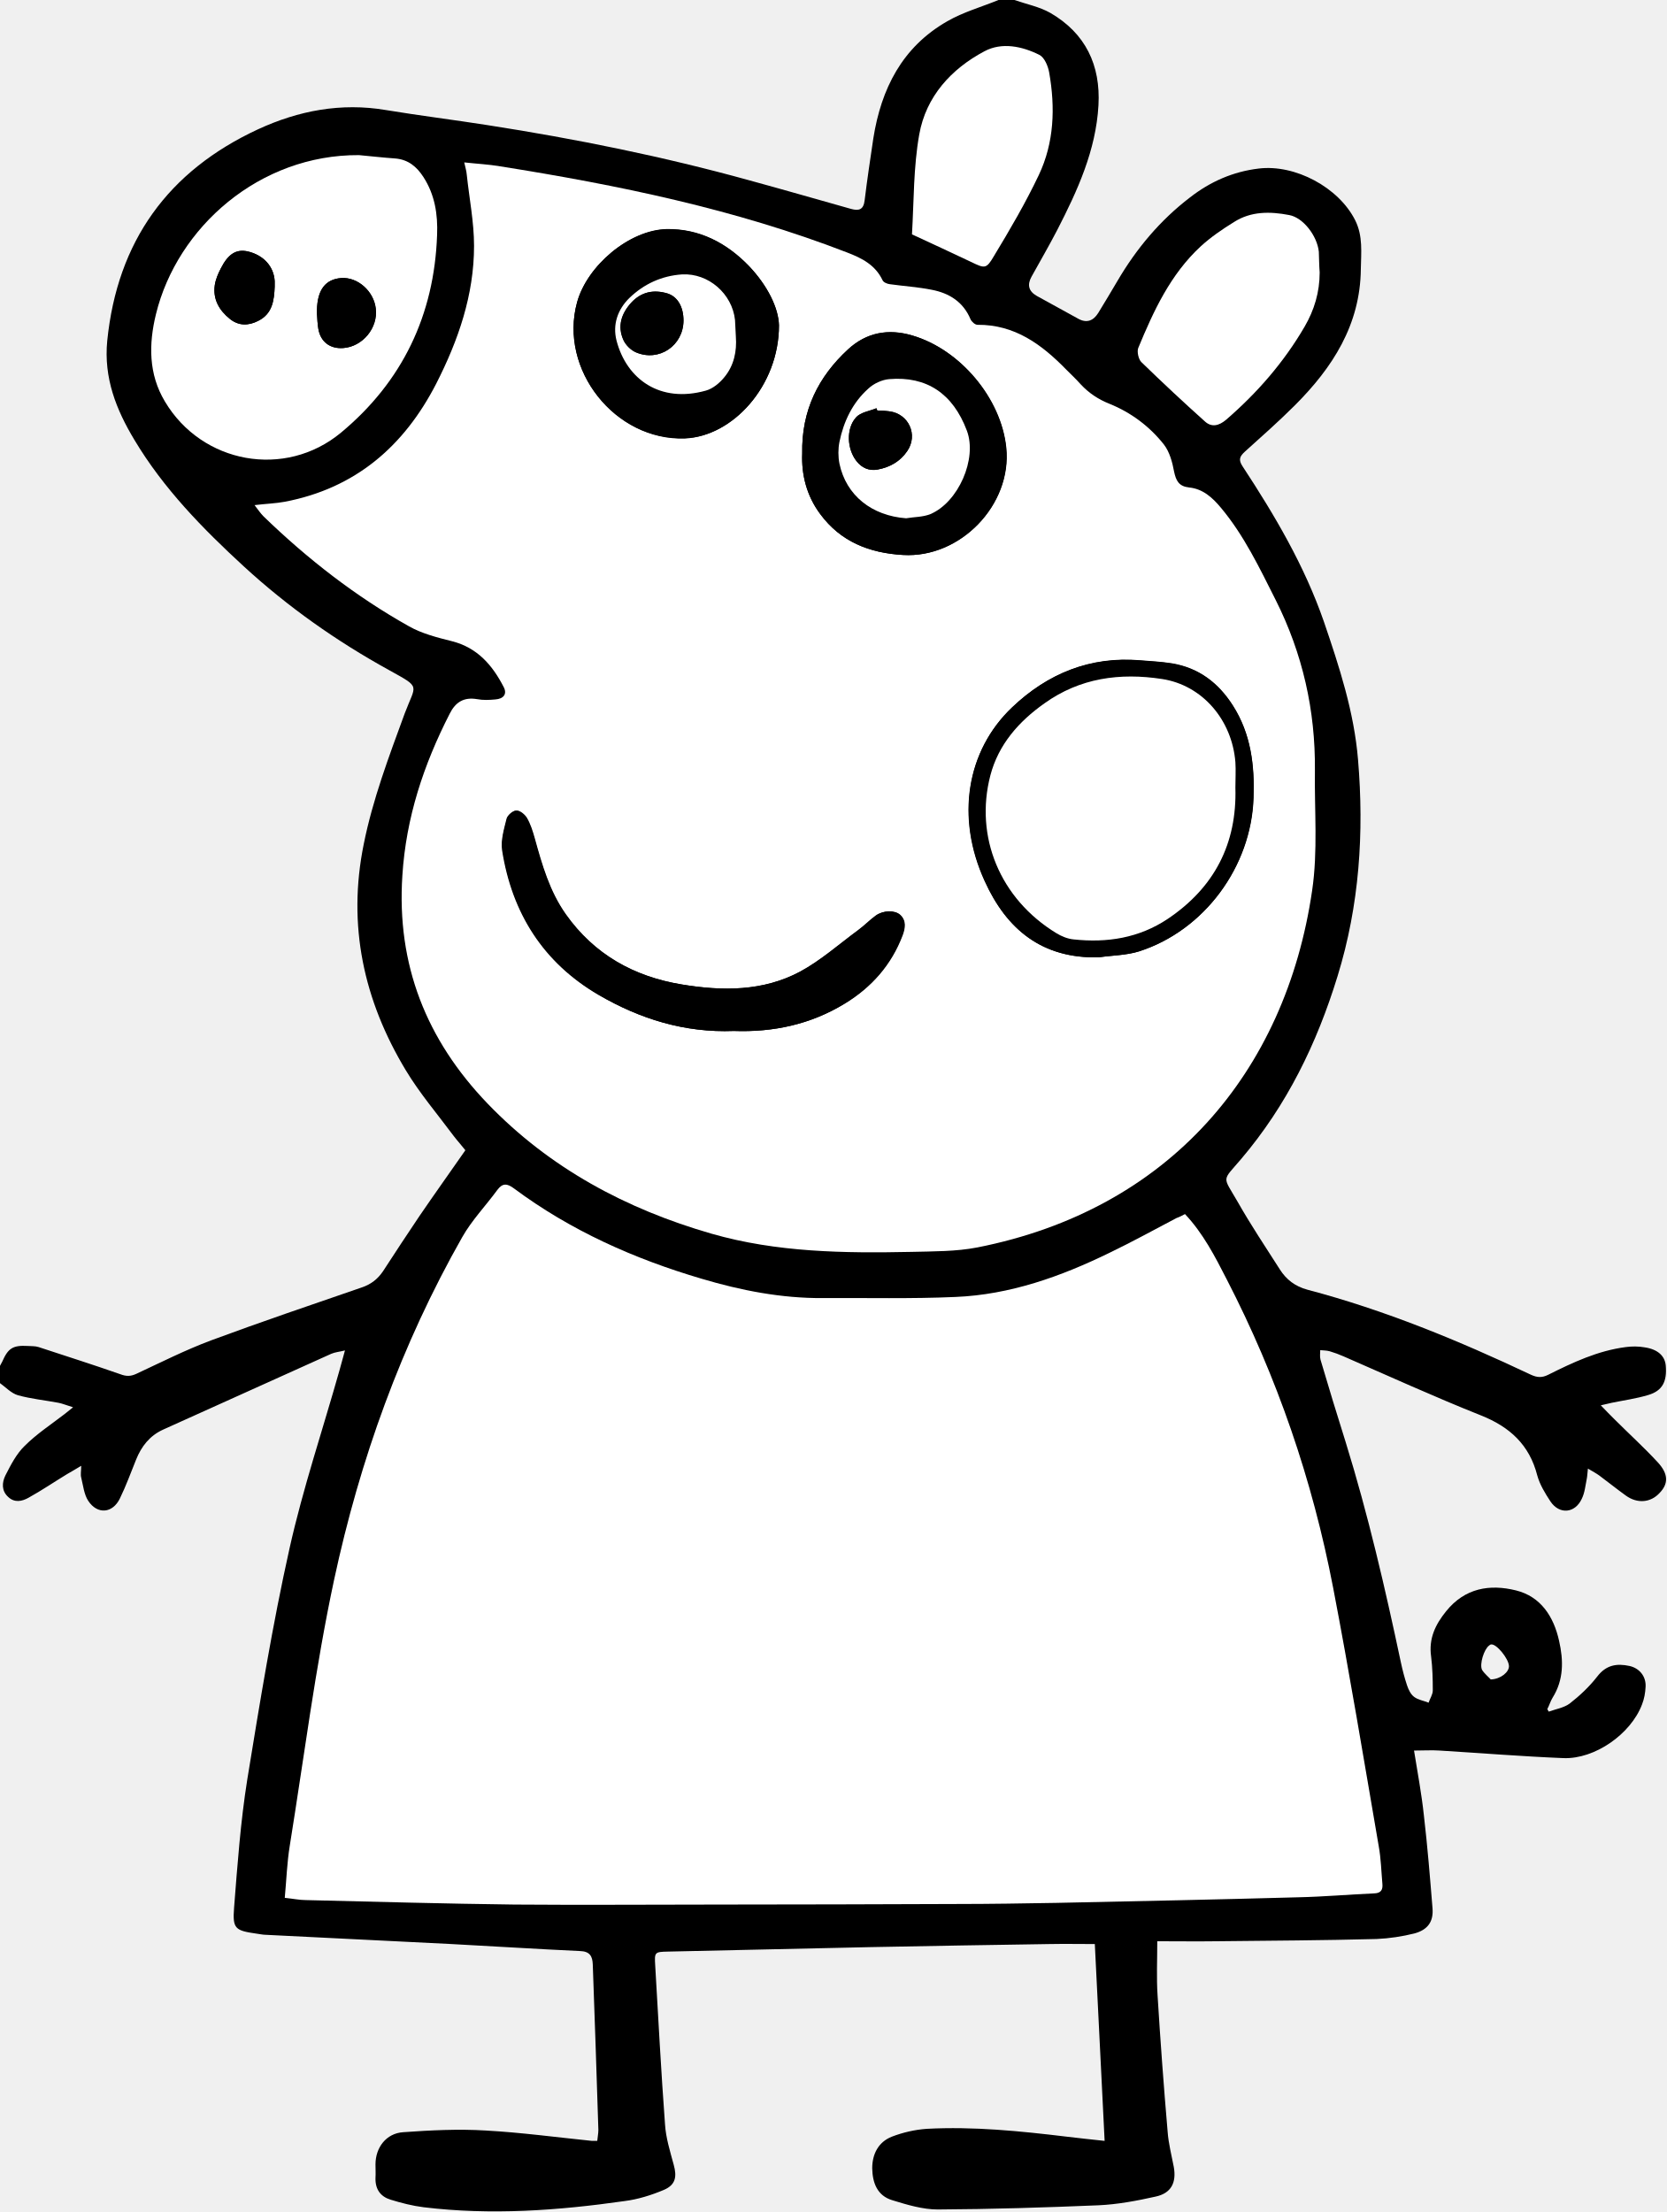
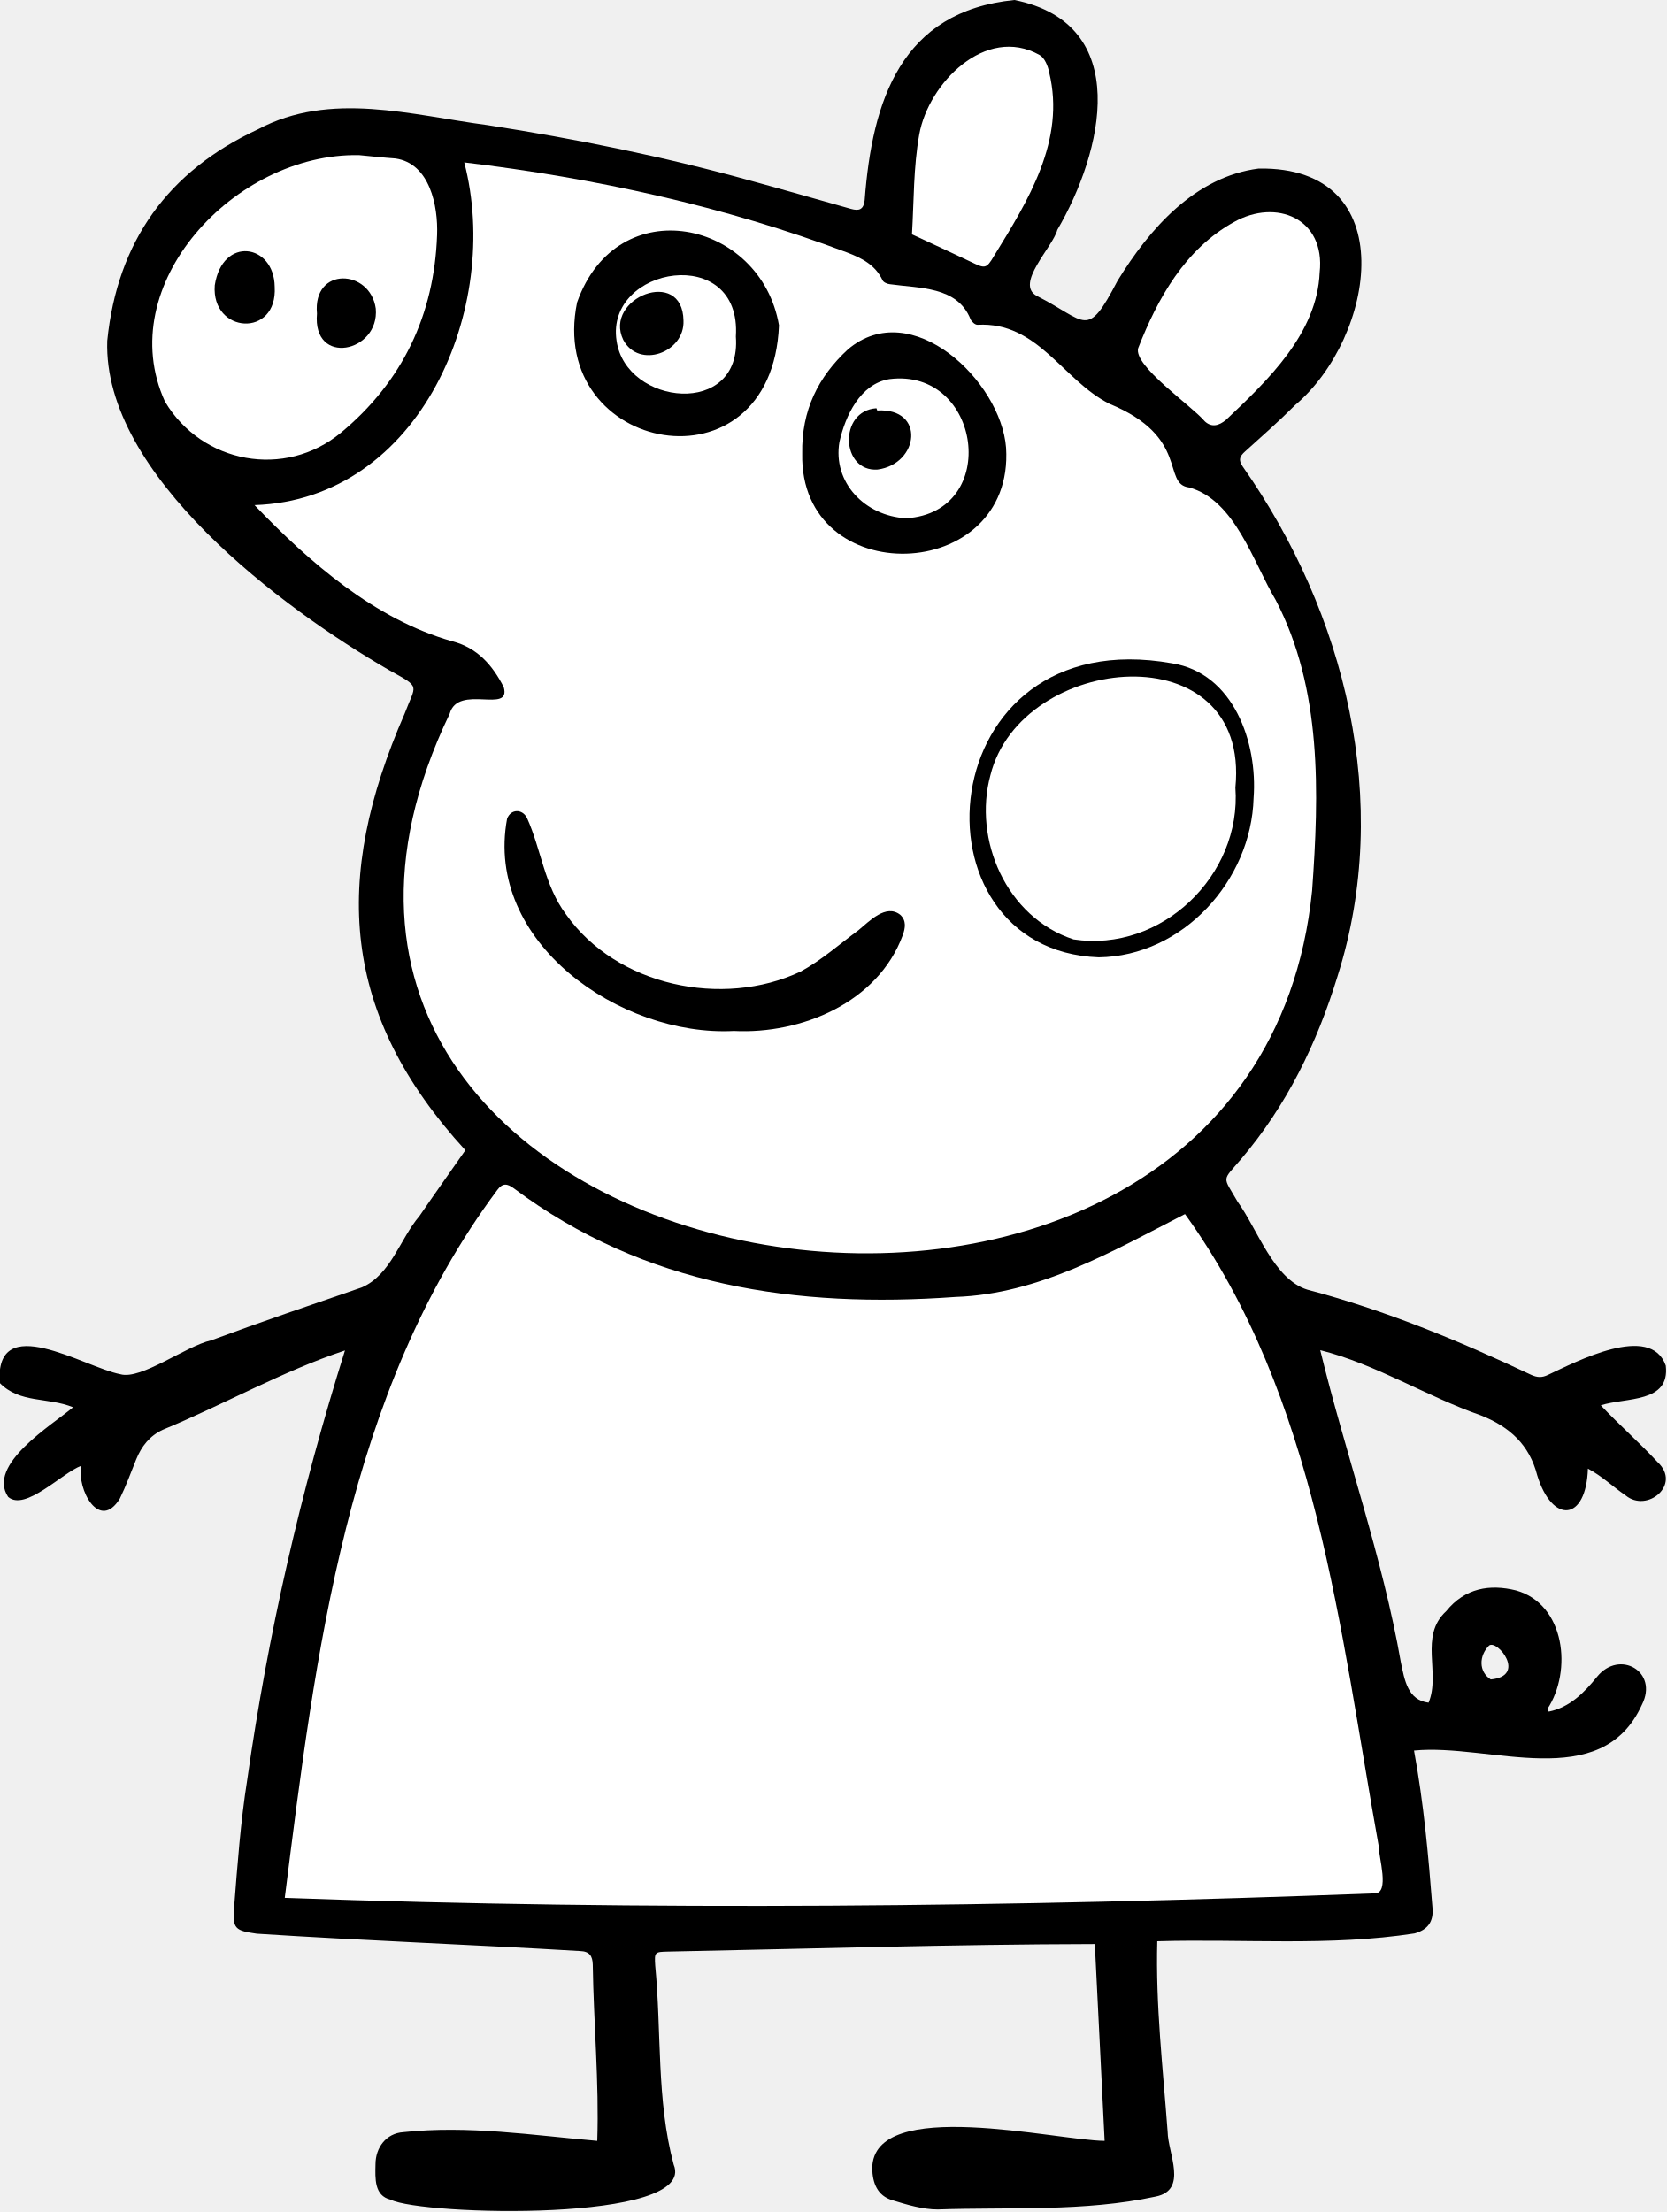
<svg xmlns="http://www.w3.org/2000/svg" version="1.1" id="Capa_1" x="0px" y="0px" viewBox="0 0 595.3 790" style="enable-background:new 0 0 595.3 790;" xml:space="preserve">
  <style type="text/css">
	.st0{fill:#FFFFFF;}
</style>
  <g>
-     <path d="M90.9,180.4c1.5,1.8,2.2,3,3.2,3.9c15.8,15.2,32.9,28.6,52,39.3c4.6,2.6,10.1,4,15.3,5.3c9.1,2.3,14.4,8.7,18.5,16.4   c1.3,2.5-0.1,4.2-3,4.4c-2.2,0.2-4.4,0.3-6.5-0.1c-4.7-0.8-7.7,1-9.8,5.2c-9.2,18.2-15.6,37.2-16.9,57.8   c-2,31.9,8.6,58.7,30.4,81.4c22.2,23.1,49.5,37.7,80,46.5c23.3,6.7,47.4,6.9,71.4,6.5c7.9-0.1,15.9-0.1,23.6-1.6   c68.4-13.6,110-62.5,119.5-127.7c2.1-14.1,0.8-28.6,1-43c0.2-21.4-4.3-41.7-14-60.8c-5.8-11.4-11.2-23.1-19.6-33   c-3-3.6-6.5-6.7-11.3-7.2c-3.7-0.4-4.8-2.4-5.4-5.7c-0.7-3.3-1.6-7-3.6-9.6c-5.1-6.5-11.8-11.5-19.5-14.6c-4-1.6-7.3-3.8-10.2-6.9   c-1.7-1.8-3.6-3.6-5.3-5.4c-8.7-8.9-18.3-16-31.6-15.9c-0.8,0-2.1-1.1-2.5-2c-2.6-6.2-7.5-9.3-13.8-10.5c-4.9-0.9-10-1.2-15-2   c-0.9-0.1-2.2-0.7-2.6-1.4c-2.5-5.5-7.4-7.9-12.6-9.9c-40-15.5-81.7-24.2-124-30.8c-4.1-0.6-8.4-0.9-12.8-1.4   c0.4,1.9,0.7,3.2,0.9,4.4c1,8.5,2.6,16.9,2.6,25.4c0,17.5-5.6,33.8-13.5,49.2c-11.5,22.4-28.9,37.4-54.1,42.2   C98.4,179.8,95,179.9,90.9,180.4z" />
-     <path d="M423.2,433.6c-1,0.5-2,1-3,1.5c-8,4.1-15.8,8.4-23.9,12.4c-17.4,8.5-35.6,15-55.1,15.8c-15.7,0.7-31.5,0.2-47.3,0.4   c-14.8,0.1-29.2-2.7-43.3-6.9c-24.1-7.2-46.8-17.2-67.1-32.3c-2.3-1.7-4-2-5.9,0.6c-4.1,5.7-9.1,10.8-12.5,16.8   c-21.8,38.4-36.6,79.6-45.8,122.5c-6.7,31.3-10.8,63.2-15.8,94.8c-1,6.1-1.2,12.3-1.8,18.7c2.9,0.3,5.2,0.7,7.5,0.8   c24.8,0.6,49.7,1.3,74.5,1.6c24.4,0.3,48.9,0.1,73.3,0c28.3,0,56.5-0.1,84.8-0.2c11.8,0,23.7-0.2,35.5-0.4   c28.8-0.6,57.6-1.2,86.4-2c9.1-0.2,18.1-1,27.2-1.4c2.3-0.1,3-1.2,2.8-3.4c-0.5-4.5-0.6-9-1.3-13.4c-5.3-30.8-10.4-61.7-16.3-92.4   c-7.4-38.5-20-75.2-38-110.1C433.8,448.8,429.7,440.6,423.2,433.6z" />
-     <path d="M128.2,55.4c-35.5-0.2-64.9,25.7-72.5,56.9c-2.6,10.6-2.6,21.4,3.2,31.2c13.2,22.1,43,27.7,62.9,11.1   c21.9-18.2,33.4-42,34.3-70.6c0.2-7.3-0.8-14.4-4.9-20.7c-2.4-3.7-5.4-6.2-10-6.6C136.9,56.3,132.5,55.8,128.2,55.4z" />
-     <path d="M471.3,97.3c-0.1-2.5-0.1-5-0.4-7.5c-0.6-5.6-5.6-12.1-10.6-13.1c-6.8-1.3-13.6-1.4-19.7,2.5c-4.1,2.6-8.3,5.4-11.9,8.7   c-10.8,10-16.8,23-22.3,36.3c-0.6,1.3,0,4,1.1,5c7.4,7.2,15,14.3,22.7,21.2c2.4,2.2,5,1.6,7.6-0.6c11.1-9.6,20.6-20.5,28-33.2   C469.4,110.7,471.3,104.3,471.3,97.3z" />
-     <path d="M325.7,83.7c7.4,3.4,14.2,6.6,21,9.8c5,2.4,5.5,2.6,8.3-2.1c5.6-9.5,11.2-19,16-28.9c5.5-11.6,5.9-24.1,3.7-36.6   c-0.4-2.3-1.7-5.4-3.5-6.3c-6.2-3.1-13.4-4.6-19.6-1.3c-11.9,6.4-20.9,16.2-23.3,29.7C326.2,59.7,326.5,71.9,325.7,83.7z" />
-     <path d="M592,522.2c-4.9-5.3-10.3-10.2-15.4-15.3c-1.5-1.5-3-3-4.9-5c1.8-0.4,2.9-0.7,3.9-0.9c4.4-0.9,8.8-1.5,13.1-2.8   c5-1.5,6.7-4.8,6.2-10.5c-0.3-3.4-2.8-5.8-7.5-6.5c-2.2-0.4-4.6-0.4-6.8-0.1c-10,1.3-18.9,5.5-27.7,9.9c-2.2,1.1-3.9,1-6.1,0   c-25.8-12.2-52.2-23.1-79.9-30.4c-4.4-1.2-7.5-3.6-9.8-7.2c-5.1-8-10.4-15.9-15.1-24.2c-5.4-9.4-5.7-7.1,1.2-15.2   c16.4-19.3,27.1-41.3,34.5-65.4c7.8-25.3,9.5-51.2,7.3-77.3c-1.4-17-6.7-33.2-12.2-49.3c-6.9-19.9-17.5-37.9-29-55.4   c-1.6-2.4-1.1-3.6,0.9-5.4c6-5.4,12.1-10.8,17.8-16.5c13.4-13.4,23.3-28.7,23.5-48.6c0.1-5.9,0.8-11.8-2-17.4   c-5.9-11.8-21.5-20.1-34.5-18.5c-9.2,1.1-17.3,4.7-24.5,10.3c-10.6,8.1-19.1,18.2-25.9,29.8c-2.2,3.8-4.6,7.7-6.9,11.5   c-1.7,2.7-4,3.7-7,2.1c-5-2.7-9.9-5.5-14.9-8.2c-3-1.7-3.5-4-1.9-6.9c3.1-5.6,6.3-11.1,9.2-16.7c7.2-14,13.8-28.4,14.7-44.5   c0.8-14.3-4.6-25.7-17.2-33c-3.9-2.2-8.5-3.1-12.8-4.6c-1.7,0-3.5,0-5.7,0c-6.1,2.5-12.6,4.3-18.3,7.6   c-16.1,9.2-23.6,24.1-26.4,41.8c-1.1,7.4-2.2,14.7-3.1,22.1c-0.4,3.4-2,3.9-4.9,3.1c-12.1-3.4-24.2-6.9-36.3-10.2   c-30.7-8.5-61.9-14.8-93.4-19.7c-12.1-1.9-24.3-3.4-36.4-5.4c-16-2.7-31.2,0.2-45.7,6.9c-32.1,14.9-50.2,40-53.8,75.5   C37,135,41.5,146.3,48,157.1c10.4,17.4,24.4,31.7,39.2,45.3c15.7,14.4,33,26.6,51.7,36.9c11.7,6.5,9.6,4.9,5.6,15.6   c-5.6,15.3-11.4,30.6-14.6,46.6c-5.9,29,0,55.8,15,80.7c5,8.3,11.4,15.8,17.2,23.6c1.3,1.7,2.7,3.2,4.1,5   c-5.5,7.9-11,15.6-16.4,23.5c-4.4,6.5-8.7,13.1-13,19.7c-1.9,2.8-4.3,4.7-7.6,5.8c-18,6.2-36,12.3-53.8,18.9   c-9.1,3.4-17.8,7.8-26.6,11.9c-2.1,1-3.7,1-5.8,0.2c-9.7-3.4-19.5-6.5-29.2-9.7c-1.2-0.4-2.6-0.3-3.9-0.4c-5.3-0.3-7,0.8-9.1,5.6   c-0.3,0.6-0.6,1.1-0.9,1.7c0,2,0,3.9,0,5.9c2.1,1.5,4.1,3.7,6.5,4.4c4.7,1.3,9.7,1.8,14.5,2.7c1.5,0.3,2.9,0.9,5.2,1.6   c-1.5,1.2-2.3,1.8-3,2.4c-4.8,3.7-10,7.1-14.3,11.4c-3,2.9-5,6.9-6.9,10.6c-1.2,2.5-1.4,5.4,1,7.6c2.3,2.2,5,1.6,7.3,0.3   c4.7-2.6,9.1-5.6,13.7-8.4c1.6-0.9,3.1-1.8,5.1-3c0,1.9-0.3,3.1,0,4.2c0.7,2.8,1,6,2.5,8.3c3.3,5,8.7,4.5,11.3-0.8   c2.2-4.5,3.9-9.2,5.8-13.9c1.9-4.7,4.8-8.5,9.6-10.7c20-9,40.1-18.1,60.1-27.1c1.4-0.6,2.9-0.7,4.9-1.2c-0.8,2.8-1.3,4.8-1.9,6.9   c-6,21.3-13.1,42.3-17.9,63.8c-6.1,27.3-10.6,55-15.1,82.6c-2.4,15.1-3.5,30.4-4.7,45.7c-0.6,7.6,0.4,8.2,8.1,9.3   c1,0.1,2.1,0.4,3.2,0.4c22.1,1.1,44.2,2.2,66.3,3.3c15.3,0.8,30.6,1.8,45.9,2.5c3.5,0.1,4.5,1.8,4.6,4.8c0.7,19.7,1.4,39.4,2,59.1   c0,1.3-0.3,2.6-0.4,3.9c-0.8,0-1.4,0-1.9,0c-12.7-1.3-25.3-3-37.9-3.7c-9.8-0.6-19.7-0.1-29.5,0.6c-6.1,0.4-9.9,5.5-9.9,11.5   c0,1.6,0.1,3.3,0,4.9c-0.1,4,1.8,6.6,5.4,7.7c3.9,1.2,7.8,2.2,11.8,2.7c24,2.9,47.9,1.2,71.7-2.2c4.8-0.6,9.6-2.1,14.1-4   c4.2-1.8,4.7-4.7,3.5-9c-1.3-4.8-2.8-9.6-3.1-14.4c-1.4-18.9-2.4-37.8-3.5-56.7c-0.3-4.8-0.2-4.9,4.5-5c24.1-0.5,48.2-1.1,72.3-1.6   c21.4-0.4,42.7-0.8,64.1-1.1c5.3-0.1,10.6,0,16.1,0c1.2,23.6,2.3,46.7,3.5,70.3c-4.9-0.5-9.2-1-13.5-1.5c-16.6-2-33.3-3.7-50.1-2.8   c-4.2,0.3-8.5,1.3-12.4,2.8c-4.8,1.9-7,6.2-7,11.3c0.1,5.2,1.8,9.8,7.2,11.4c5.2,1.6,10.8,3.3,16.2,3.3c19.1-0.1,38.3-0.7,57.4-1.5   c6.8-0.3,13.7-1.6,20.4-3.1c5.6-1.2,7.5-5,6.5-10.6c-0.8-4.2-1.9-8.4-2.2-12.6c-1.4-16.3-2.6-32.5-3.6-48.8   c-0.4-6.2-0.1-12.4-0.1-19.2c7.3,0,14.4,0.1,21.5,0c18.9-0.2,37.9-0.3,56.8-0.8c4.6-0.2,9.2-0.9,13.6-2c4.7-1.3,6.8-4.2,6.4-9   c-0.9-11.1-1.8-22.2-3.1-33.3c-0.8-7.5-2.2-14.9-3.5-23c3.4,0,6.3-0.2,9.2,0c14.7,0.9,29.4,2.1,44.2,2.7c11.2,0.4,24-8.6,28-19.1   c0.8-2,1.2-4.2,1.3-6.4c0.2-3.7-2.2-6.6-5.7-7.4c-4.6-1-8.4-0.4-11.6,3.8c-2.8,3.6-6.2,6.8-9.8,9.6c-2,1.5-5,2-7.5,2.9   c-0.2-0.3-0.3-0.6-0.5-0.9c0.7-1.3,1.1-2.8,1.9-4.1c4-6.4,3.9-13.3,2.3-20.3c-1.9-8.6-6.5-15.8-15.4-18c-9.3-2.3-18.2-0.9-24.9,7.4   c-3.9,4.8-6.3,9.8-5.4,16.2c0.5,4,0.6,8.1,0.6,12.1c0,1.5-1,2.9-1.5,4.4c-1.7-0.7-3.8-1-5.2-2.1c-1.2-0.9-2-2.6-2.5-4.1   c-0.9-2.7-1.6-5.4-2.2-8.2c-5.6-26.4-11.7-52.8-19.7-78.6c-3.1-9.8-6.1-19.7-9-29.5c-0.3-1.1-0.1-2.3-0.1-3.4   c1.1,0.1,2.3,0.1,3.4,0.4c1.7,0.5,3.3,1.1,4.9,1.8c16.3,7.1,32.5,14.5,49.1,21.1c10.3,4.1,17.3,10.5,20.1,21.4   c0.9,3.3,2.8,6.4,4.7,9.3c3.2,4.8,8.8,4.3,11.2-0.9c1.1-2.2,1.3-4.8,1.8-7.2c0.2-1,0.2-2,0.4-3.6c1.7,1,3,1.7,4.1,2.5   c3.1,2.3,6.2,4.8,9.4,7.1c4.1,3,8.9,2.6,12.1-0.9C595.9,529.9,595.9,526.4,592,522.2z M531.8,587.7c0.2-0.2,0.5-0.4,0.8-0.4   c1.9-0.2,6.2,5.1,6.3,7.7c0.1,2.1-2.9,4.7-6.5,4.8c-0.7-0.8-2.2-2-3.1-3.4C528.3,594.4,530,589,531.8,587.7z" />
-     <path class="st0" d="M90.9,180.4c4.2-0.5,7.6-0.6,10.8-1.2c25.2-4.8,42.6-19.8,54.1-42.2c7.9-15.5,13.5-31.7,13.5-49.2   c0-8.5-1.7-16.9-2.6-25.4c-0.1-1.3-0.5-2.6-0.9-4.4c4.5,0.5,8.7,0.7,12.8,1.4c42.2,6.7,84,15.3,124,30.8c5.2,2,10,4.4,12.6,9.9   c0.3,0.7,1.6,1.3,2.6,1.4c5,0.7,10,1,15,2c6.2,1.2,11.2,4.3,13.8,10.5c0.4,0.9,1.6,2,2.5,2c13.3-0.1,22.9,7,31.6,15.9   c1.8,1.8,3.6,3.5,5.3,5.4c2.9,3.1,6.2,5.3,10.2,6.9c7.7,3.1,14.4,8.1,19.5,14.6c2,2.6,3,6.3,3.6,9.6c0.7,3.3,1.7,5.3,5.4,5.7   c4.9,0.5,8.3,3.6,11.3,7.2c8.3,9.9,13.8,21.5,19.6,33c9.6,19.1,14.2,39.4,14,60.8c-0.2,14.3,1.1,28.9-1,43   C459.1,383,417.5,432,349.1,445.5c-7.7,1.5-15.7,1.4-23.6,1.6c-24,0.5-48.1,0.2-71.4-6.5c-30.5-8.8-57.8-23.4-80-46.5   c-21.8-22.7-32.5-49.5-30.4-81.4c1.3-20.7,7.6-39.6,16.9-57.8c2.1-4.2,5.1-6,9.8-5.2c2.1,0.4,4.4,0.3,6.5,0.1   c2.9-0.2,4.3-1.9,3-4.4c-4-7.8-9.4-14.1-18.5-16.4c-5.2-1.3-10.7-2.7-15.3-5.3c-19.1-10.7-36.3-24.1-52-39.3   C93.1,183.4,92.3,182.2,90.9,180.4z M278.2,116.2c-0.1-6.2-4.1-14.3-10.7-21.1c-8-8.3-17.8-13.4-29.4-13.2   c-13.4,0.3-28.4,13-32,26.1c-6.6,24,13.6,49.5,38.5,48.6C261.6,155.9,278.2,137.8,278.2,116.2z M262.1,368.2   c14,0.5,27.4-2.3,39.7-9.8c9.5-5.8,16.6-13.8,20.6-24.4c0.9-2.5,1.4-5.2-0.9-7.3c-1.9-1.7-6-1.6-8.6,0.3c-2.2,1.6-4.1,3.6-6.3,5.2   c-6.8,5-13.3,10.8-20.7,14.8c-13.3,7.1-27.8,7-42.3,4.6c-17.1-2.8-31.3-10.7-41.5-25.1c-5.8-8.2-8.5-17.7-11.1-27.1   c-0.7-2.5-1.5-5.1-2.8-7.3c-0.7-1.2-2.5-2.7-3.7-2.6c-1.2,0-3,1.7-3.4,2.9c-0.9,3.6-2.2,7.6-1.6,11.2c3.5,22.4,14.7,40.1,34.4,51.7   C228.5,363.9,244.5,368.9,262.1,368.2z M286.5,162c-0.3,7.4,1.5,15,6.4,21.6c7.3,9.9,17.6,13.9,29.5,14.6   c20.5,1.2,39-17.9,36.9-38.3c-1.8-17.6-16.4-35.1-33.6-40.1c-8.5-2.5-16.3-1.1-22.9,5C292.3,134.5,286.2,146.5,286.5,162z    M392.4,341.9c4.8-0.7,9.9-0.7,14.5-2.2c23.3-7.5,40-30.2,40.8-54.7c0.4-11.7-0.9-22.9-7.4-33.1c-5.2-8.1-12.2-13.4-21.7-15   c-3.8-0.6-7.6-0.8-11.4-1.1c-17.8-1.5-33,4.7-45.7,16.8c-16.3,15.5-20.1,39.4-9.8,61.9C359.4,331.9,372.2,342.4,392.4,341.9z" />
-     <path class="st0" d="M423.2,433.6c6.5,6.9,10.7,15.1,14.9,23.3c18,34.9,30.6,71.6,38,110.1c5.9,30.7,11,61.6,16.3,92.4   c0.8,4.4,0.9,8.9,1.3,13.4c0.2,2.1-0.5,3.3-2.8,3.4c-9.1,0.4-18.1,1.2-27.2,1.4c-28.8,0.8-57.6,1.4-86.4,2   c-11.8,0.2-23.7,0.4-35.5,0.4c-28.3,0.1-56.5,0.2-84.8,0.2c-24.4,0-48.9,0.2-73.3,0c-24.8-0.3-49.7-1-74.5-1.6   c-2.3,0-4.5-0.5-7.5-0.8c0.6-6.4,0.8-12.6,1.8-18.7c5.1-31.6,9.1-63.5,15.8-94.8c9.2-42.9,24-84.1,45.8-122.5   c3.4-6,8.4-11.2,12.5-16.8c1.9-2.6,3.6-2.3,5.9-0.6c20.3,15.1,43,25.2,67.1,32.3c14.1,4.2,28.5,7,43.3,6.9   c15.8-0.1,31.5,0.3,47.3-0.4c19.5-0.8,37.7-7.3,55.1-15.8c8.1-3.9,15.9-8.2,23.9-12.4C421.1,434.7,422.1,434.2,423.2,433.6z" />
-     <path class="st0" d="M128.2,55.4c4.3,0.4,8.7,0.9,13,1.2c4.6,0.4,7.6,2.9,10,6.6c4.1,6.3,5.2,13.4,4.9,20.7   c-1,28.6-12.4,52.4-34.3,70.6c-20,16.6-49.7,11.1-62.9-11.1c-5.9-9.8-5.8-20.6-3.2-31.2C63.3,81.1,92.7,55.2,128.2,55.4z    M98.1,102.4c0-0.7,0-1.3,0-2c-0.3-5.2-4-9.3-9.6-10.6c-4.1-0.9-7,0.8-9.6,6c-1,1.9-1.9,4-2.2,6.1c-0.7,5,1.6,8.9,5.4,12   c3.1,2.5,6.6,2.5,10.1,0.7C97.2,112.1,97.9,107.4,98.1,102.4z M113.2,112C113.1,112,113.1,112,113.2,112c0.1,1.8,0.2,3.7,0.5,5.5   c0.8,4.6,4.2,7.1,8.9,6.8c6.9-0.5,12.5-7.2,11.6-14.1c-0.7-6.2-6.5-11.3-12.3-10.9c-5.6,0.4-8.5,4.2-8.7,11.4   C113.2,111.1,113.2,111.5,113.2,112z" />
-     <path class="st0" d="M471.3,97.3c0,7-1.9,13.4-5.4,19.4c-7.4,12.7-16.9,23.6-28,33.2c-2.6,2.2-5.2,2.8-7.6,0.6   c-7.7-6.9-15.3-14-22.7-21.2c-1-1-1.6-3.7-1.1-5C412,111,418,98,428.8,88c3.6-3.3,7.7-6.1,11.9-8.7c6.1-3.9,12.9-3.8,19.7-2.5   c5,0.9,10,7.4,10.6,13.1C471.1,92.3,471.1,94.8,471.3,97.3z" />
-     <path class="st0" d="M325.7,83.7c0.7-11.8,0.5-24,2.6-35.7c2.4-13.5,11.4-23.4,23.3-29.7c6.2-3.3,13.4-1.8,19.6,1.3   c1.8,0.9,3.1,4,3.5,6.3c2.2,12.5,1.8,25-3.7,36.6c-4.7,9.9-10.3,19.5-16,28.9c-2.8,4.8-3.3,4.5-8.3,2.1   C339.9,90.3,333.1,87.1,325.7,83.7z" />
-     <path d="M278.2,116.2c0,21.6-16.5,39.7-33.6,40.3c-24.9,0.9-45.1-24.6-38.5-48.6c3.6-13,18.6-25.8,32-26.1   c11.6-0.2,21.4,4.9,29.4,13.2C274,101.9,278,110,278.2,116.2z M262.8,120.2c-0.1-2-0.1-3.9-0.3-5.9c-0.9-9.5-9.5-16.9-18.9-16.3   c-7.3,0.4-13.6,3.3-18.8,8.4c-4.3,4.1-6.2,9.6-4.6,15.3c3.6,13.7,15.5,22.5,31.9,17.8c2.5-0.7,4.9-2.8,6.6-4.8   C262.1,130.6,263.2,125.6,262.8,120.2z" />
-     <path d="M262.1,368.2c-17.6,0.7-33.6-4.3-48.4-12.9c-19.7-11.5-30.9-29.2-34.4-51.7c-0.5-3.6,0.7-7.5,1.6-11.2   c0.3-1.2,2.2-2.9,3.4-2.9s3,1.4,3.7,2.6c1.3,2.3,2,4.8,2.8,7.3c2.7,9.5,5.3,18.9,11.1,27.1c10.2,14.4,24.4,22.3,41.5,25.1   c14.5,2.4,29,2.5,42.3-4.6c7.4-4,13.9-9.8,20.7-14.8c2.2-1.6,4.1-3.6,6.3-5.2c2.6-1.9,6.7-2,8.6-0.3c2.3,2.1,1.9,4.8,0.9,7.3   c-4,10.5-11,18.5-20.6,24.4C289.5,365.9,276.1,368.7,262.1,368.2z" />
-     <path d="M286.5,162c-0.3-15.5,5.8-27.4,16.4-37.2c6.6-6.1,14.4-7.5,22.9-5c17.1,5,31.8,22.4,33.6,40.1   c2.1,20.4-16.5,39.6-36.9,38.3c-12-0.7-22.2-4.7-29.5-14.6C288,177,286.2,169.4,286.5,162z M323.6,185.1c2.9-0.4,6-0.3,8.6-1.4   c9.9-4.2,16.9-19.7,13-29.8c-5.1-13.3-14.4-19.5-27.7-18.4c-2.6,0.2-5.5,1.6-7.5,3.4c-5.6,5.1-8.8,11.7-10.3,19   c-0.5,2.5-0.6,5.3,0,7.8C302.2,177,311.4,184.2,323.6,185.1z" />
-     <path d="M392.4,341.9c-20.2,0.5-32.9-9.9-40.8-27.3c-10.3-22.6-6.5-46.4,9.8-61.9c12.7-12.1,27.9-18.3,45.7-16.8   c3.8,0.3,7.7,0.5,11.4,1.1c9.6,1.6,16.6,6.9,21.7,15c6.5,10.1,7.9,21.3,7.4,33.1c-0.9,24.5-17.5,47.2-40.8,54.7   C402.3,341.2,397.2,341.2,392.4,341.9z M441.2,281.3c0-3.1,0.2-6.1,0-9.2c-1.1-15.1-11.8-27.5-26.2-29.7c-14.9-2.3-29.2-0.4-42,8.7   c-9.2,6.5-16.4,14.7-19.3,25.7c-5.7,21.9,3.4,44.1,23.6,56.4c1.8,1.1,4,2,6.1,2.2c12,1.4,23.3-0.4,33.6-7.3   C433.7,317,441.8,301.3,441.2,281.3z" />
-     <path d="M98.1,102.4c-0.2,5-0.8,9.7-5.9,12.2c-3.5,1.8-7,1.8-10.1-0.7c-3.8-3-6.1-7-5.4-12c0.3-2.1,1.2-4.2,2.2-6.1   c2.7-5.2,5.6-6.9,9.6-6c5.6,1.3,9.3,5.3,9.6,10.6C98.1,101.1,98.1,101.8,98.1,102.4z" />
-     <path d="M113.2,112c0-0.4,0-0.9,0-1.3c0.1-7.2,3-11,8.7-11.4c5.9-0.4,11.6,4.7,12.3,10.9c0.8,6.9-4.7,13.6-11.6,14.1   c-4.7,0.4-8.1-2.2-8.9-6.8C113.4,115.7,113.3,113.8,113.2,112C113.1,112,113.1,112,113.2,112z" />
-     <path class="st0" d="M262.8,120.2c0.4,5.3-0.7,10.4-4.1,14.5c-1.7,2.1-4.1,4.1-6.6,4.8c-16.4,4.6-28.3-4.1-31.9-17.8   c-1.5-5.8,0.4-11.2,4.6-15.3c5.2-5,11.5-7.9,18.8-8.4c9.4-0.5,17.9,6.9,18.9,16.3C262.6,116.3,262.7,118.3,262.8,120.2z    M244.1,114.5c0-4.9-2.1-8.5-5.8-9.7c-4.9-1.4-9.3-0.6-12.9,3.3c-3.5,3.9-5,8.4-2.8,13.3c0.8,1.8,2.6,3.6,4.4,4.4   C235.3,129.4,244,123.4,244.1,114.5z" />
-     <path class="st0" d="M323.6,185.1c-12.2-0.9-21.4-8.1-23.8-19.5c-0.5-2.5-0.5-5.3,0-7.8c1.5-7.3,4.7-14,10.3-19   c1.9-1.8,4.9-3.2,7.5-3.4c13.3-1.1,22.7,5.1,27.7,18.4c3.8,10.1-3.1,25.6-13,29.8C329.6,184.7,326.5,184.6,323.6,185.1z    M313.3,146.6c-0.1-0.3-0.2-0.5-0.3-0.8c-2.5,1-5.7,1.4-7.3,3.3c-3.6,4-3.2,11.3,0.2,15.6c1.9,2.4,4.5,3.6,7.5,3   c4.4-0.8,8.1-2.9,10.6-6.6c4-5.8,0.5-13.3-6.4-14.2C316.2,146.7,314.7,146.6,313.3,146.6z" />
-     <path class="st0" d="M441.2,281.3c0.6,20-7.5,35.7-24.2,46.9c-10.2,6.8-21.6,8.6-33.6,7.3c-2.1-0.2-4.3-1.1-6.1-2.2   c-20.2-12.3-29.3-34.5-23.6-56.4c2.9-11,10.1-19.2,19.3-25.7c12.7-9.1,27-11,42-8.7c14.4,2.2,25,14.6,26.2,29.7   C441.4,275.1,441.2,278.2,441.2,281.3z" />
-     <path d="M244.1,114.5c0,8.9-8.7,14.9-17,11.3c-1.8-0.8-3.6-2.6-4.4-4.4c-2.2-4.9-0.8-9.4,2.8-13.3s8-4.8,12.9-3.3   C242,105.9,244.1,109.6,244.1,114.5z" />
-     <path d="M313.3,146.6c1.4,0.1,2.8,0.1,4.3,0.3c6.9,0.8,10.4,8.4,6.4,14.2c-2.5,3.7-6.2,5.8-10.6,6.6c-3.1,0.5-5.6-0.6-7.5-3   c-3.4-4.3-3.8-11.6-0.2-15.6c1.6-1.8,4.8-2.2,7.3-3.3C313.1,146,313.2,146.3,313.3,146.6z" />
+     <path d="M592,522.2c-6.7-7.2-13.5-13.1-20.3-20.3c9-2.9,24.8-0.7,23.2-14.2c-5.4-15.4-32.1-1.3-42,3.3c-2.2,1.1-3.9,1-6.1,0   c-25.8-12.2-52.2-23.1-79.9-30.4c-12-3.7-17.8-21.6-24.9-31.4c-5.4-9.4-5.7-7.1,1.2-15.2c16.4-19.3,27.1-41.3,34.5-65.4   c19.7-62.2,2.8-129.7-33.9-182c-1.6-2.4-1.1-3.6,0.9-5.4c6-5.4,12.1-10.8,17.8-16.5c28.7-24.2,38.8-85.4-13-84.5   c-22.7,2.9-39,21.5-50.4,40.1c-11.1,21.2-10.8,14.5-28.8,5.4c-8-4.3,5.7-17.4,7.3-23.6C393.8,54.4,404.9,8.6,362.3,0   c-40.5,4-50.8,35.9-53.5,71.5c-0.4,3.4-2,3.9-4.9,3.1c-12.1-3.4-24.2-6.9-36.3-10.2c-30.7-8.5-61.9-14.8-93.4-19.7   c-27.4-3.6-56.2-12.3-82.1,1.5c-32.1,14.9-50.2,40-53.8,75.5c-1.6,48,62.7,95.7,100.6,117.6c11.7,6.5,9.6,4.9,5.6,15.6   c-25.8,59-22.8,107.3,21.7,155.9c-5.5,7.9-11,15.6-16.4,23.5c-7,8.2-10.2,21-20.6,25.5c-18,6.2-36,12.3-53.8,18.9   c-9,2-25,14.2-32.4,12.1c-13-2.5-44.9-23.1-43.1,3.1c7.2,7.4,17.1,5,26.2,8.7c-7.6,6.4-30.9,20.5-23.2,32   C9,539.9,22.2,526,29,523.5c-1.6,8.4,6.5,23.6,13.8,11.7c2.2-4.5,3.9-9.2,5.8-13.9c1.9-4.7,4.8-8.5,9.6-10.7   c21.8-9,42.7-20.9,65-28.3c-15.8,50.3-27.5,101.2-34.9,153.3c-2.4,15.1-3.5,30.4-4.7,45.7c-0.6,7.6,0.4,8.2,8.1,9.3   c38.4,2.5,77,3.9,115.4,6.2c3.5,0.1,4.5,1.8,4.6,4.8c0.3,21,2.3,42.1,1.6,63c-23.2-2-46-5.6-69.3-3.1c-6.1,0.4-9.9,5.5-9.9,11.5   c-0.1,5-0.5,11.2,5.4,12.6c11.1,5.7,109.8,8.3,101.1-12.5c-6.2-23.1-4.3-47.4-6.6-71.1c-0.3-4.8-0.2-4.9,4.5-5   c50.9-1,101.6-2.6,152.5-2.7c1.2,23.6,2.3,46.7,3.5,70.3c-17.2-0.1-82.7-16.1-83,9.8c0.1,5.2,1.8,9.8,7.2,11.4   c5.2,1.6,10.8,3.3,16.2,3.3c25.9-0.9,52.3,0.9,77.8-4.6c11.7-2.3,4.4-15.4,4.3-23.2c-1.7-22.9-4.3-44.9-3.7-68   c30.6-0.9,61.6,1.9,91.9-2.8c4.7-1.3,6.8-4.2,6.4-9c-1.5-19.1-3.1-37.2-6.6-56.3c26.9-2.7,66.9,15.6,81.4-16.4c6-11.8-8-19.8-16-10   c-4.6,5.7-9.8,11-17.3,12.5c-0.2-0.3-0.3-0.6-0.5-0.9c9-13.6,6.4-37.5-11.2-42.4c-9.3-2.3-18.2-0.9-24.9,7.4   c-9.8,9-1.9,22.1-6.3,32.7c-7.5-0.9-8.6-8.2-9.9-14.4c-6.6-37.8-19.8-74.5-28.8-111.5c19.9,5,37.9,16.5,57.4,23.3   c10.3,4.1,17.3,10.5,20.1,21.4c5.4,17.5,17.5,16.5,18.1-2.4c5.2,2.8,8.7,6.3,13.5,9.6C588.3,540.4,600.6,530.2,592,522.2z    M531.8,587.7c2.9-2.3,13.6,10.9,0.6,12.1C528,597,528.2,591.3,531.8,587.7z" />
+     <path class="st0" d="M90.9,180.4c59.3-2,88.4-70.8,74.9-122.4c46.7,5.6,92.7,15.6,136.8,32.2c5.2,2,10,4.4,12.6,9.9   c0.3,0.7,1.6,1.3,2.6,1.4c10.5,1.5,24.1,0.7,28.8,12.5c0.4,0.9,1.6,2,2.5,2c21.6-1.2,30.4,19.8,47.1,28.2   c28.9,11.9,18.6,28.7,28.5,29.9c16.4,4.5,22.9,26.8,30.9,40.2c16.6,31.8,15.5,69,13,103.8c-21.4,212.1-407.8,144.3-308-63.2   c3-10.8,22.1,0.3,19.3-9.5c-4-7.8-9.4-14.1-18.5-16.4C133.7,221.1,110.5,200.8,90.9,180.4z M278.2,116.2   c-6.4-37.6-57.8-48.8-72.1-8.2C195,162.1,275.7,177.4,278.2,116.2z M262.1,368.2c24.1,1.2,51.4-10.1,60.3-34.2   c0.9-2.5,1.4-5.2-0.9-7.3c-5.1-4-11,2.3-14.9,5.5c-6.8,5-13.3,10.8-20.7,14.8c-27.8,13.1-65.7,5.2-83.8-20.5   c-7.7-10.3-8.8-23.1-13.9-34.4c-1.7-3.3-5.8-3.2-7.1,0.3C172.9,336.4,221.4,370.3,262.1,368.2z M286.5,162   c-1,49.2,75.9,46.8,72.8-2.1c-1.8-23.8-33.8-54.4-56.5-35.1C292.3,134.5,286.2,146.5,286.5,162z M392.4,341.9   c30-0.4,54.5-27.4,55.3-56.9c1.5-19.7-7.1-44.6-29.1-48.1C331.7,221.4,323.2,339.4,392.4,341.9z" />
+     <path class="st0" d="M423.2,433.6c47.2,65.4,55.3,148.6,69.2,225.8c-0.1,3.7,4.1,16.9-1.5,16.8c-129.6,4.9-259.6,6.3-389.2,1.6   c11-87,22-180.5,75.9-252.8c1.9-2.6,3.6-2.3,5.9-0.6c46.7,35,101,42.9,157.7,38.8C371.1,462.2,397.2,446.9,423.2,433.6z" />
+     <path class="st0" d="M128.2,55.4c4.3,0.4,8.7,0.9,13,1.2c12.3,1.7,15.3,17,14.9,27.3c-1,28.6-12.4,52.4-34.3,70.6   c-20,16.6-49.7,11.1-62.9-11.1C40,101.8,83.7,54.6,128.2,55.4z M98.1,102.4c-0.2-15.4-18.7-18.2-21.4-0.5   C75.4,119.2,99.2,120.8,98.1,102.4z M113.2,112C113.1,112,113.1,112,113.2,112c-1.7,19,22.4,13.9,21-1.8   C132.2,96,111.6,95.1,113.2,112z" />
+     <path class="st0" d="M471.3,97.3c-0.9,21.8-18.5,38.5-33.4,52.6c-2.6,2.2-5.2,2.8-7.6,0.6c-4.7-5.6-25.7-19.9-23.8-26.2   c7-17.9,16.8-35.4,34.2-45C455.8,70.8,473.4,78,471.3,97.3z" />
+     <path class="st0" d="M325.7,83.7c0.7-11.8,0.5-24,2.6-35.7c3.3-18.3,23.7-39.1,42.9-28.4c1.8,0.9,3.1,4,3.5,6.3   c5.9,24.2-7.5,45.7-19.7,65.5c-2.8,4.8-3.3,4.5-8.3,2.1C339.9,90.3,333.1,87.1,325.7,83.7z" />
+     <path class="st0" d="M262.8,120.2c2.2,29.1-39.3,24.7-42.6,1.5C216.1,95,265,86.8,262.8,120.2z M244.1,114.5   c-0.3-19.4-28.7-8-21.5,6.9C228.2,131.9,244.6,125.9,244.1,114.5z" />
+     <path class="st0" d="M323.6,185.1c-14.8-0.8-26.3-12.9-23.8-27.3c2.1-9.3,7.4-20.7,17.8-22.4C350.5,131.2,357.6,183,323.6,185.1z    M313.3,146.6c-0.1-0.3-0.2-0.5-0.3-0.8c-13.6,0.9-12.7,22.8,0.4,21.9C328.3,165.7,330.6,145.6,313.3,146.6z" />
+     <path class="st0" d="M441.2,281.3c2.3,31.4-26.5,59-57.8,54.2c-24.1-7.9-35.9-35.7-29.7-58.6C364.6,233,446.7,225.3,441.2,281.3z" />
  </g>
</svg>
